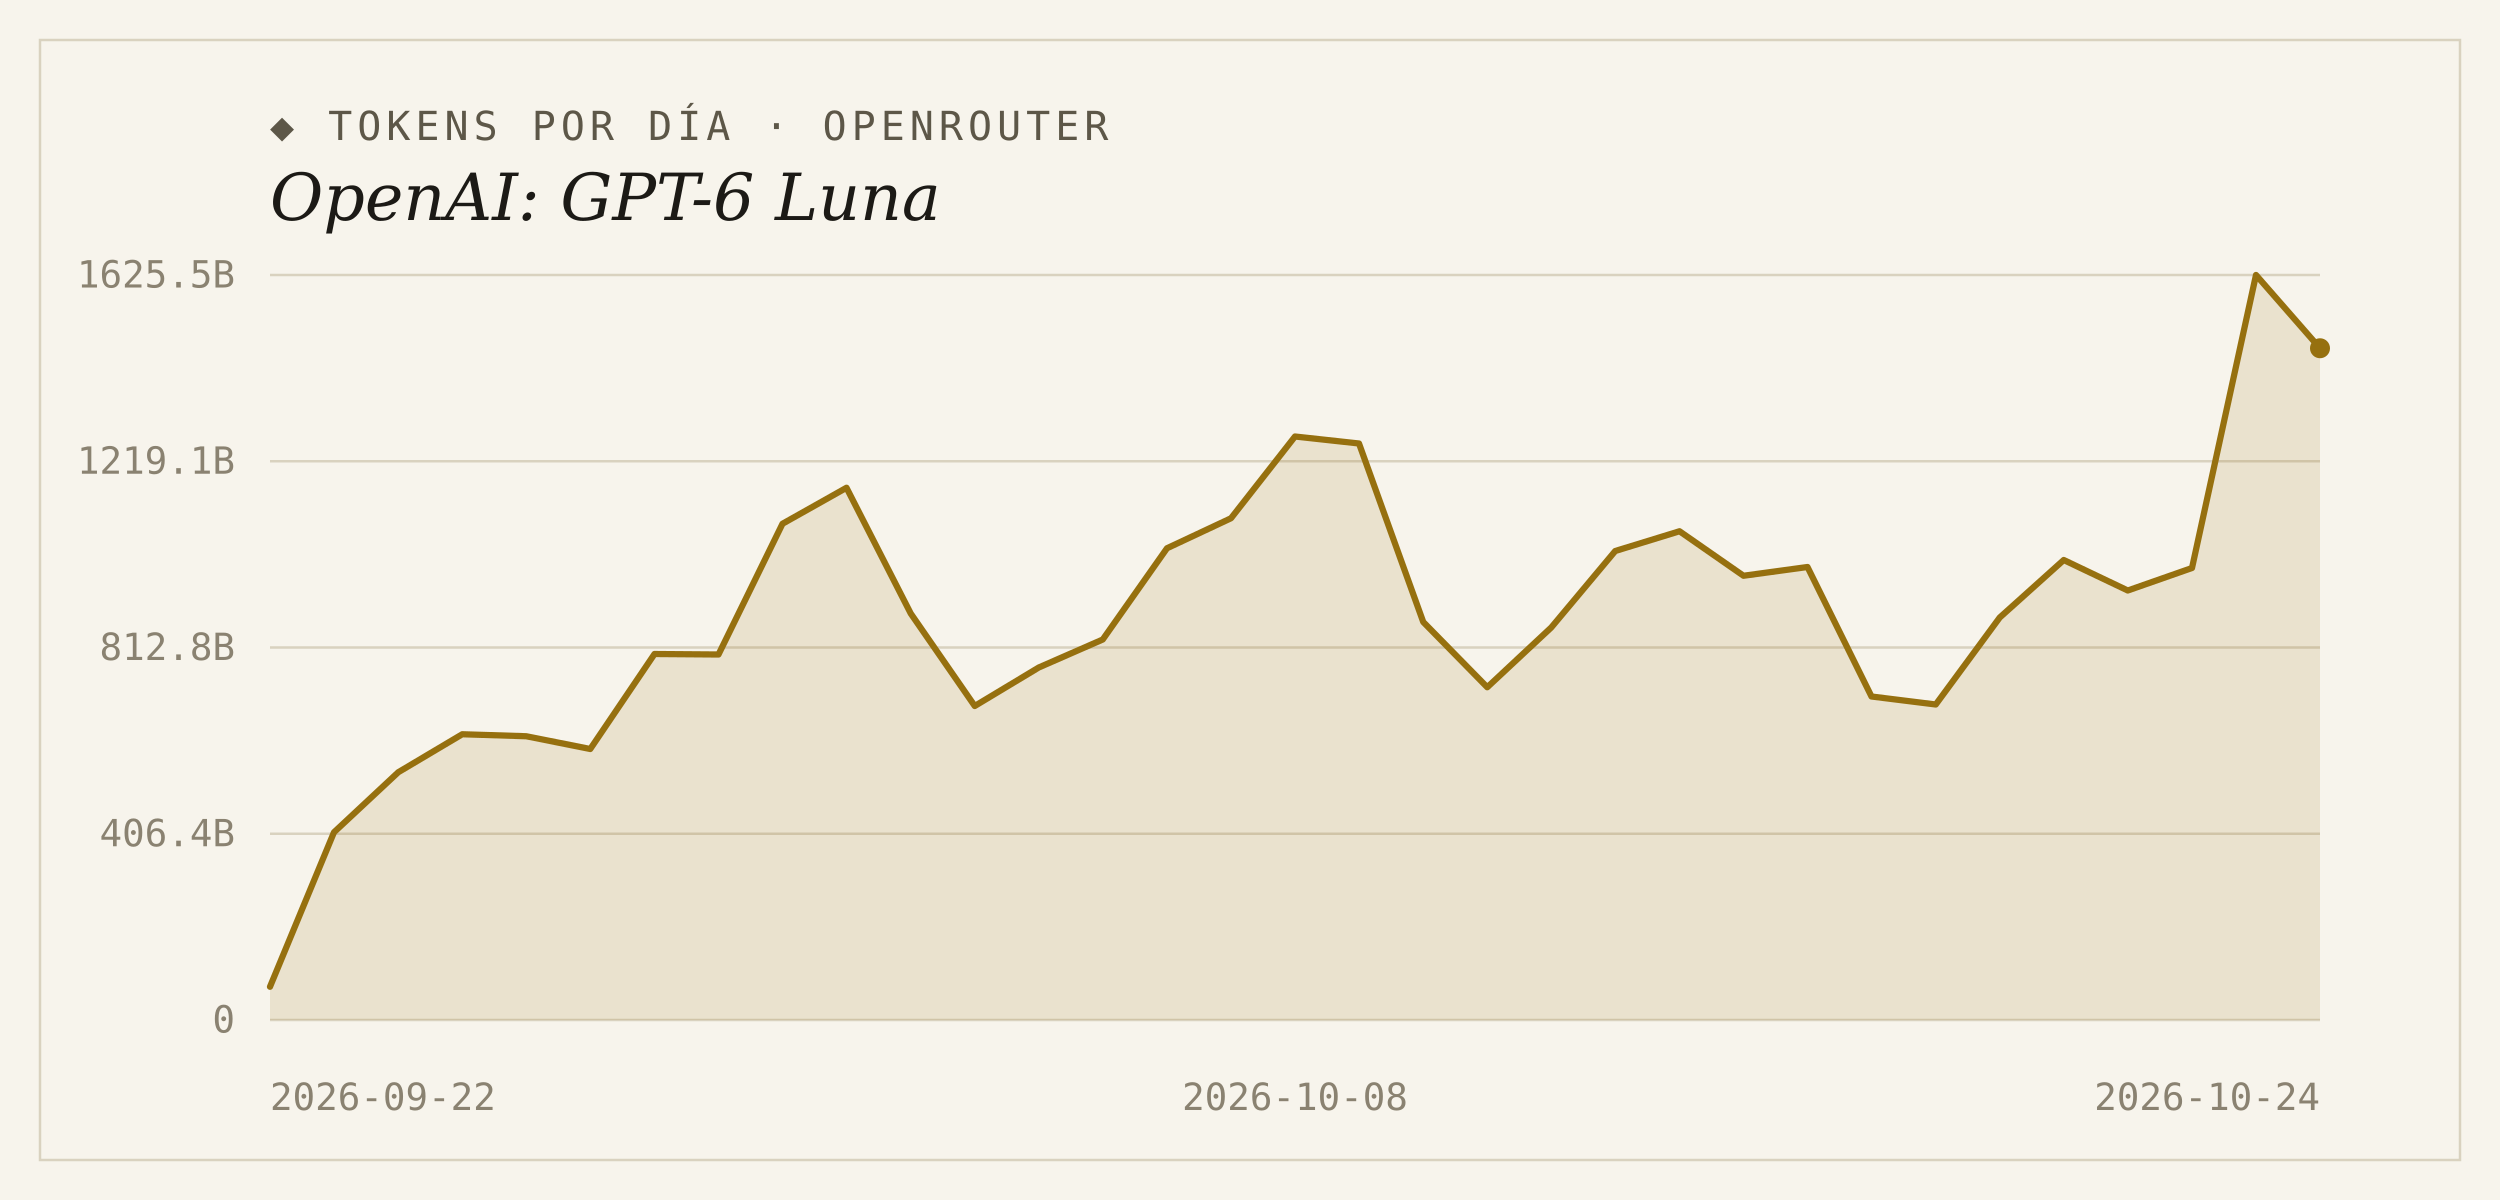
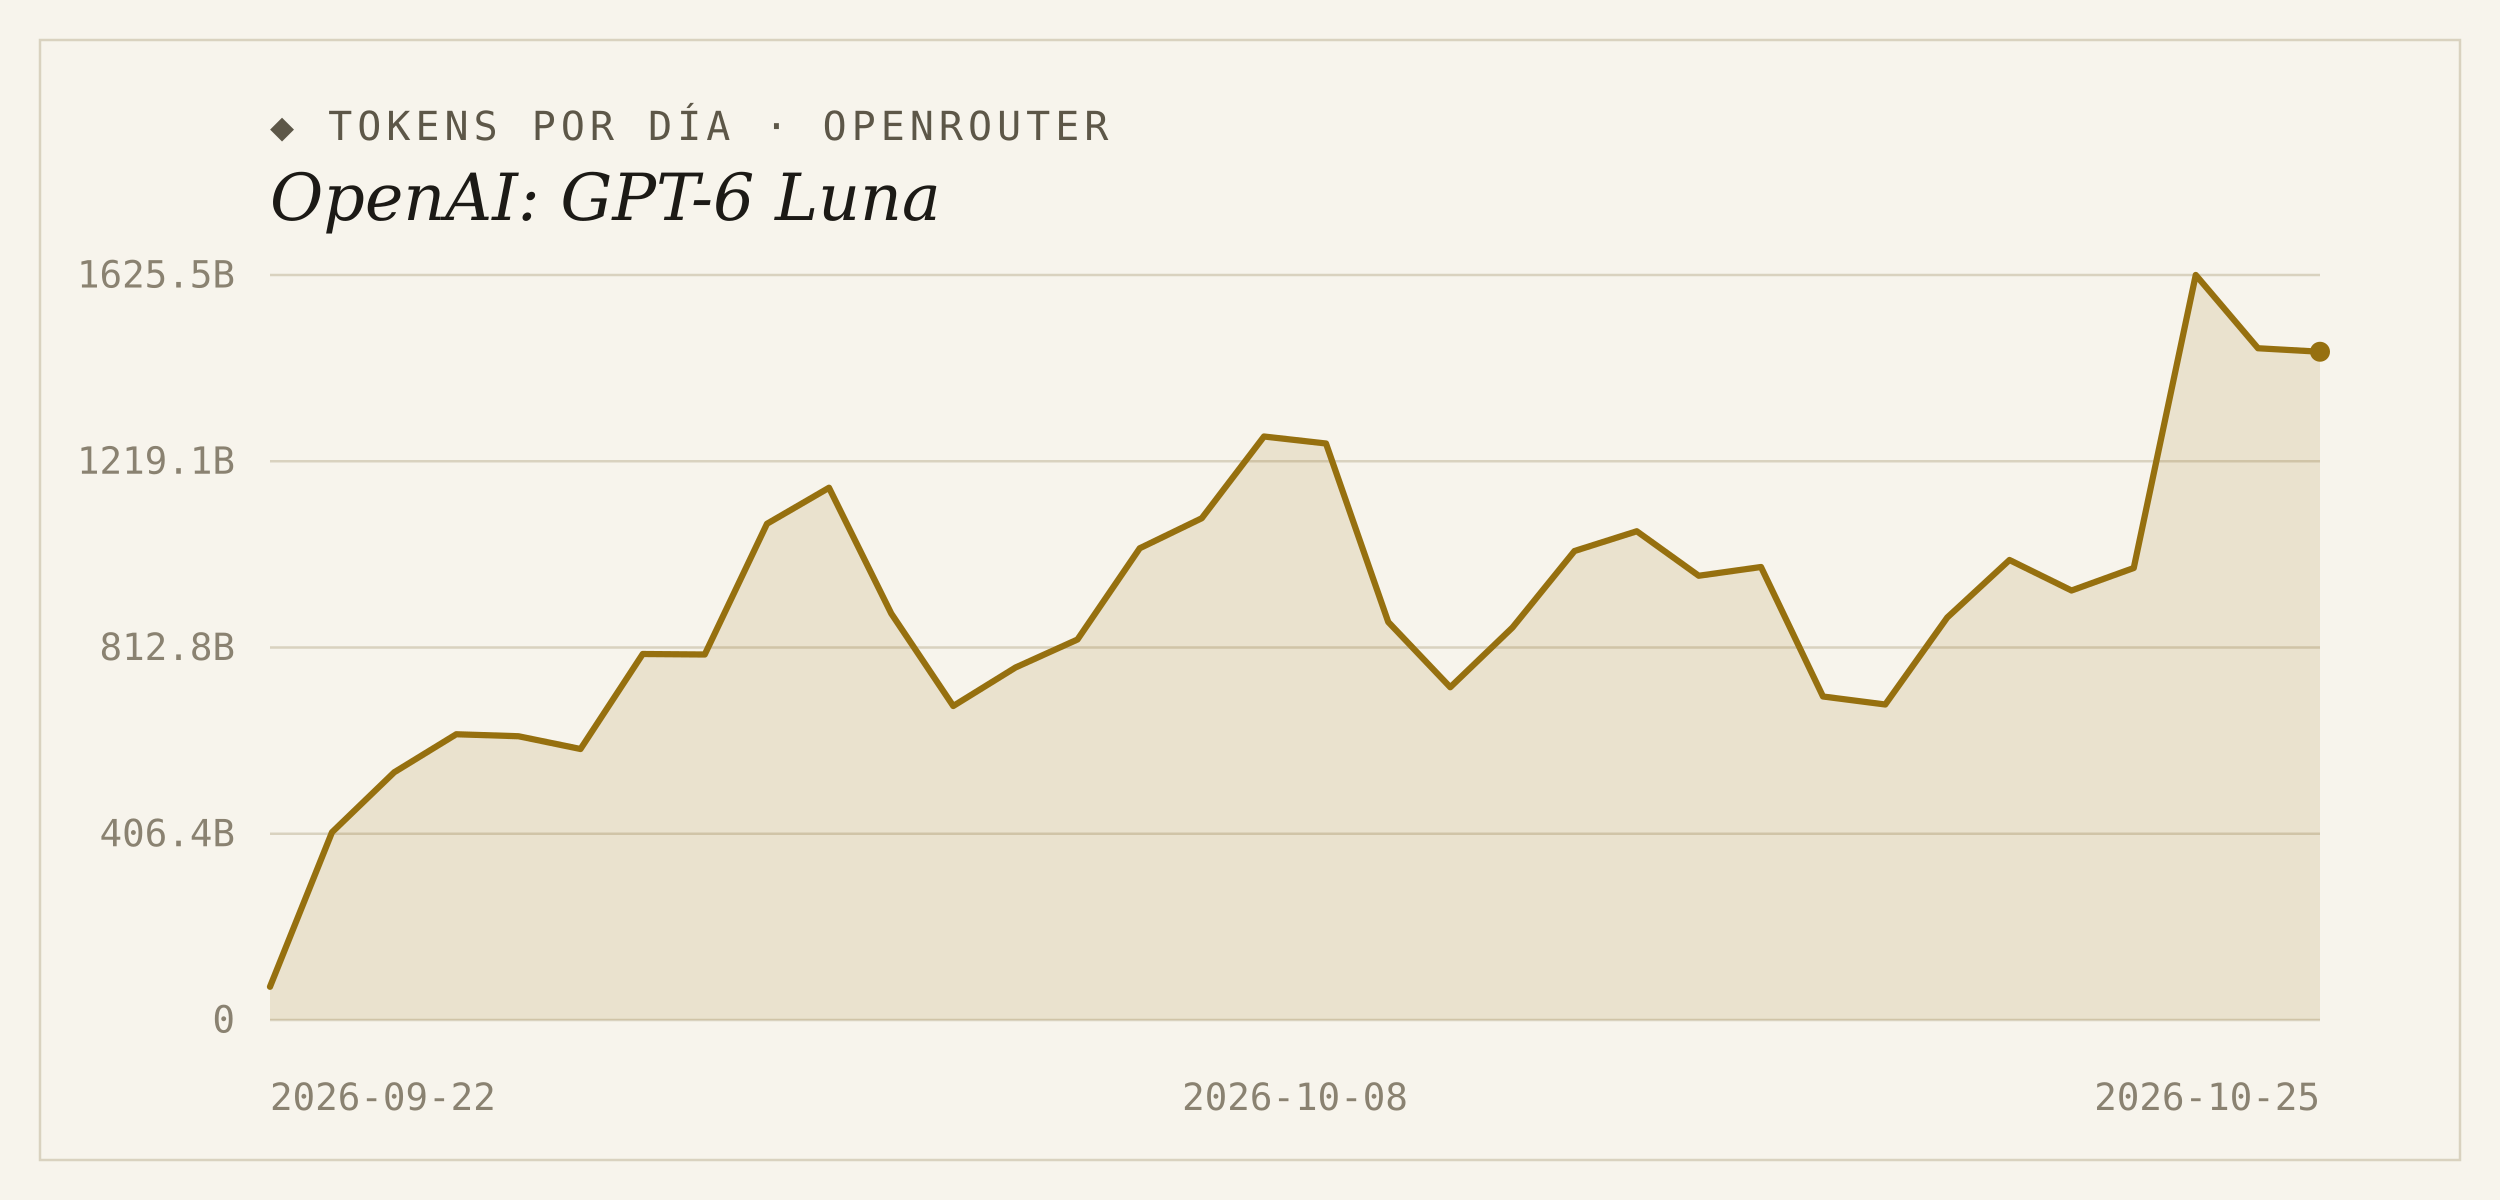
<svg xmlns="http://www.w3.org/2000/svg" width="1000" height="480" viewBox="0 0 1000 480">
  <rect width="1000" height="480" fill="#f7f4ec" />
  <rect x="16" y="16" width="968" height="448" fill="none" stroke="#d9d2bf" stroke-width="1" />
  <text x="108" y="56" font-family="'DejaVu Sans Mono', Consolas, monospace" font-size="16" letter-spacing="2" fill="#5d5748">◆ TOKENS POR DÍA · OPENROUTER</text>
  <text x="108" y="88" font-family="Georgia, 'DejaVu Serif', serif" font-size="26" font-style="italic" fill="#1c1a16">OpenAI: GPT-6 Luna</text>
  <line x1="108" y1="408.0" x2="928" y2="408.0" stroke="#d9d2bf" stroke-width="1" />
  <text x="94" y="413" text-anchor="end" font-family="'DejaVu Sans Mono', Consolas, monospace" font-size="15" fill="#8a8271">0</text>
  <line x1="108" y1="333.5" x2="928" y2="333.5" stroke="#d9d2bf" stroke-width="1" />
  <text x="94" y="338.5" text-anchor="end" font-family="'DejaVu Sans Mono', Consolas, monospace" font-size="15" fill="#8a8271">406.4B</text>
  <line x1="108" y1="259.0" x2="928" y2="259.0" stroke="#d9d2bf" stroke-width="1" />
  <text x="94" y="264" text-anchor="end" font-family="'DejaVu Sans Mono', Consolas, monospace" font-size="15" fill="#8a8271">812.8B</text>
  <line x1="108" y1="184.5" x2="928" y2="184.5" stroke="#d9d2bf" stroke-width="1" />
  <text x="94" y="189.5" text-anchor="end" font-family="'DejaVu Sans Mono', Consolas, monospace" font-size="15" fill="#8a8271">1219.1B</text>
  <line x1="108" y1="110.0" x2="928" y2="110.0" stroke="#d9d2bf" stroke-width="1" />
  <text x="94" y="115" text-anchor="end" font-family="'DejaVu Sans Mono', Consolas, monospace" font-size="15" fill="#8a8271">1625.5B</text>
-   <path d="M 108,408.0 L 108.0,394.7 L 133.6,332.9 L 159.3,308.9 L 184.9,293.7 L 210.5,294.5 L 236.1,299.6 L 261.8,261.6 L 287.4,261.8 L 313.0,209.5 L 338.6,195.1 L 364.3,245.4 L 389.9,282.4 L 415.5,267.0 L 441.1,255.8 L 466.8,219.3 L 492.4,207.3 L 518.0,174.6 L 543.6,177.4 L 569.3,248.8 L 594.9,274.9 L 620.5,251.0 L 646.1,220.4 L 671.8,212.5 L 697.4,230.3 L 723.0,226.8 L 748.6,278.6 L 774.3,281.8 L 799.9,247.0 L 825.5,224.0 L 851.1,236.2 L 876.8,227.2 L 902.4,110.0 L 928.0,139.3 L 928.0,408.0 Z" fill="#96700f" fill-opacity="0.14" />
-   <polyline points="108.0,394.7 133.6,332.9 159.3,308.9 184.9,293.7 210.5,294.5 236.1,299.6 261.8,261.6 287.4,261.8 313.0,209.5 338.6,195.1 364.3,245.4 389.9,282.4 415.5,267.0 441.1,255.8 466.8,219.3 492.4,207.3 518.0,174.6 543.6,177.4 569.3,248.8 594.9,274.9 620.5,251.0 646.1,220.4 671.8,212.5 697.4,230.3 723.0,226.8 748.6,278.6 774.3,281.8 799.9,247.0 825.5,224.0 851.1,236.2 876.8,227.2 902.4,110.0 928.0,139.3" fill="none" stroke="#96700f" stroke-width="2.5" stroke-linejoin="round" stroke-linecap="round" />
-   <circle cx="928.0" cy="139.3" r="4" fill="#96700f" />
+   <path d="M 108,408.0 L 108.0,394.7 L 132.8,332.9 L 157.7,308.9 L 182.5,293.7 L 207.4,294.5 L 232.2,299.6 L 257.1,261.6 L 281.9,261.8 L 306.8,209.5 L 331.6,195.1 L 356.5,245.4 L 381.3,282.4 L 406.2,267.0 L 431.0,255.8 L 455.9,219.3 L 480.7,207.3 L 505.6,174.6 L 530.4,177.4 L 555.3,248.8 L 580.1,274.9 L 605.0,251.0 L 629.8,220.4 L 654.7,212.5 L 679.5,230.3 L 704.4,226.8 L 729.2,278.6 L 754.1,281.8 L 778.9,247.0 L 803.8,224.0 L 828.6,236.2 L 853.5,227.2 L 878.3,110.0 L 903.2,139.3 L 928.0,140.7 L 928.0,408.0 Z" fill="#96700f" fill-opacity="0.14" />
+   <polyline points="108.0,394.7 132.8,332.9 157.7,308.9 182.5,293.7 207.4,294.5 232.2,299.6 257.1,261.6 281.9,261.8 306.8,209.5 331.6,195.1 356.5,245.4 381.3,282.4 406.2,267.0 431.0,255.8 455.9,219.3 480.7,207.3 505.6,174.6 530.4,177.4 555.3,248.8 580.1,274.9 605.0,251.0 629.8,220.4 654.7,212.5 679.5,230.3 704.4,226.8 729.2,278.6 754.1,281.8 778.9,247.0 803.8,224.0 828.6,236.2 853.5,227.2 878.3,110.0 903.2,139.3 928.0,140.7" fill="none" stroke="#96700f" stroke-width="2.5" stroke-linejoin="round" stroke-linecap="round" />
+   <circle cx="928.0" cy="140.7" r="4" fill="#96700f" />
  <text x="108" y="444" text-anchor="start" font-family="'DejaVu Sans Mono', Consolas, monospace" font-size="15" fill="#8a8271">2026-09-22</text>
  <text x="518" y="444" text-anchor="middle" font-family="'DejaVu Sans Mono', Consolas, monospace" font-size="15" fill="#8a8271">2026-10-08</text>
-   <text x="928" y="444" text-anchor="end" font-family="'DejaVu Sans Mono', Consolas, monospace" font-size="15" fill="#8a8271">2026-10-24</text>
+   <text x="928" y="444" text-anchor="end" font-family="'DejaVu Sans Mono', Consolas, monospace" font-size="15" fill="#8a8271">2026-10-25</text>
</svg>
